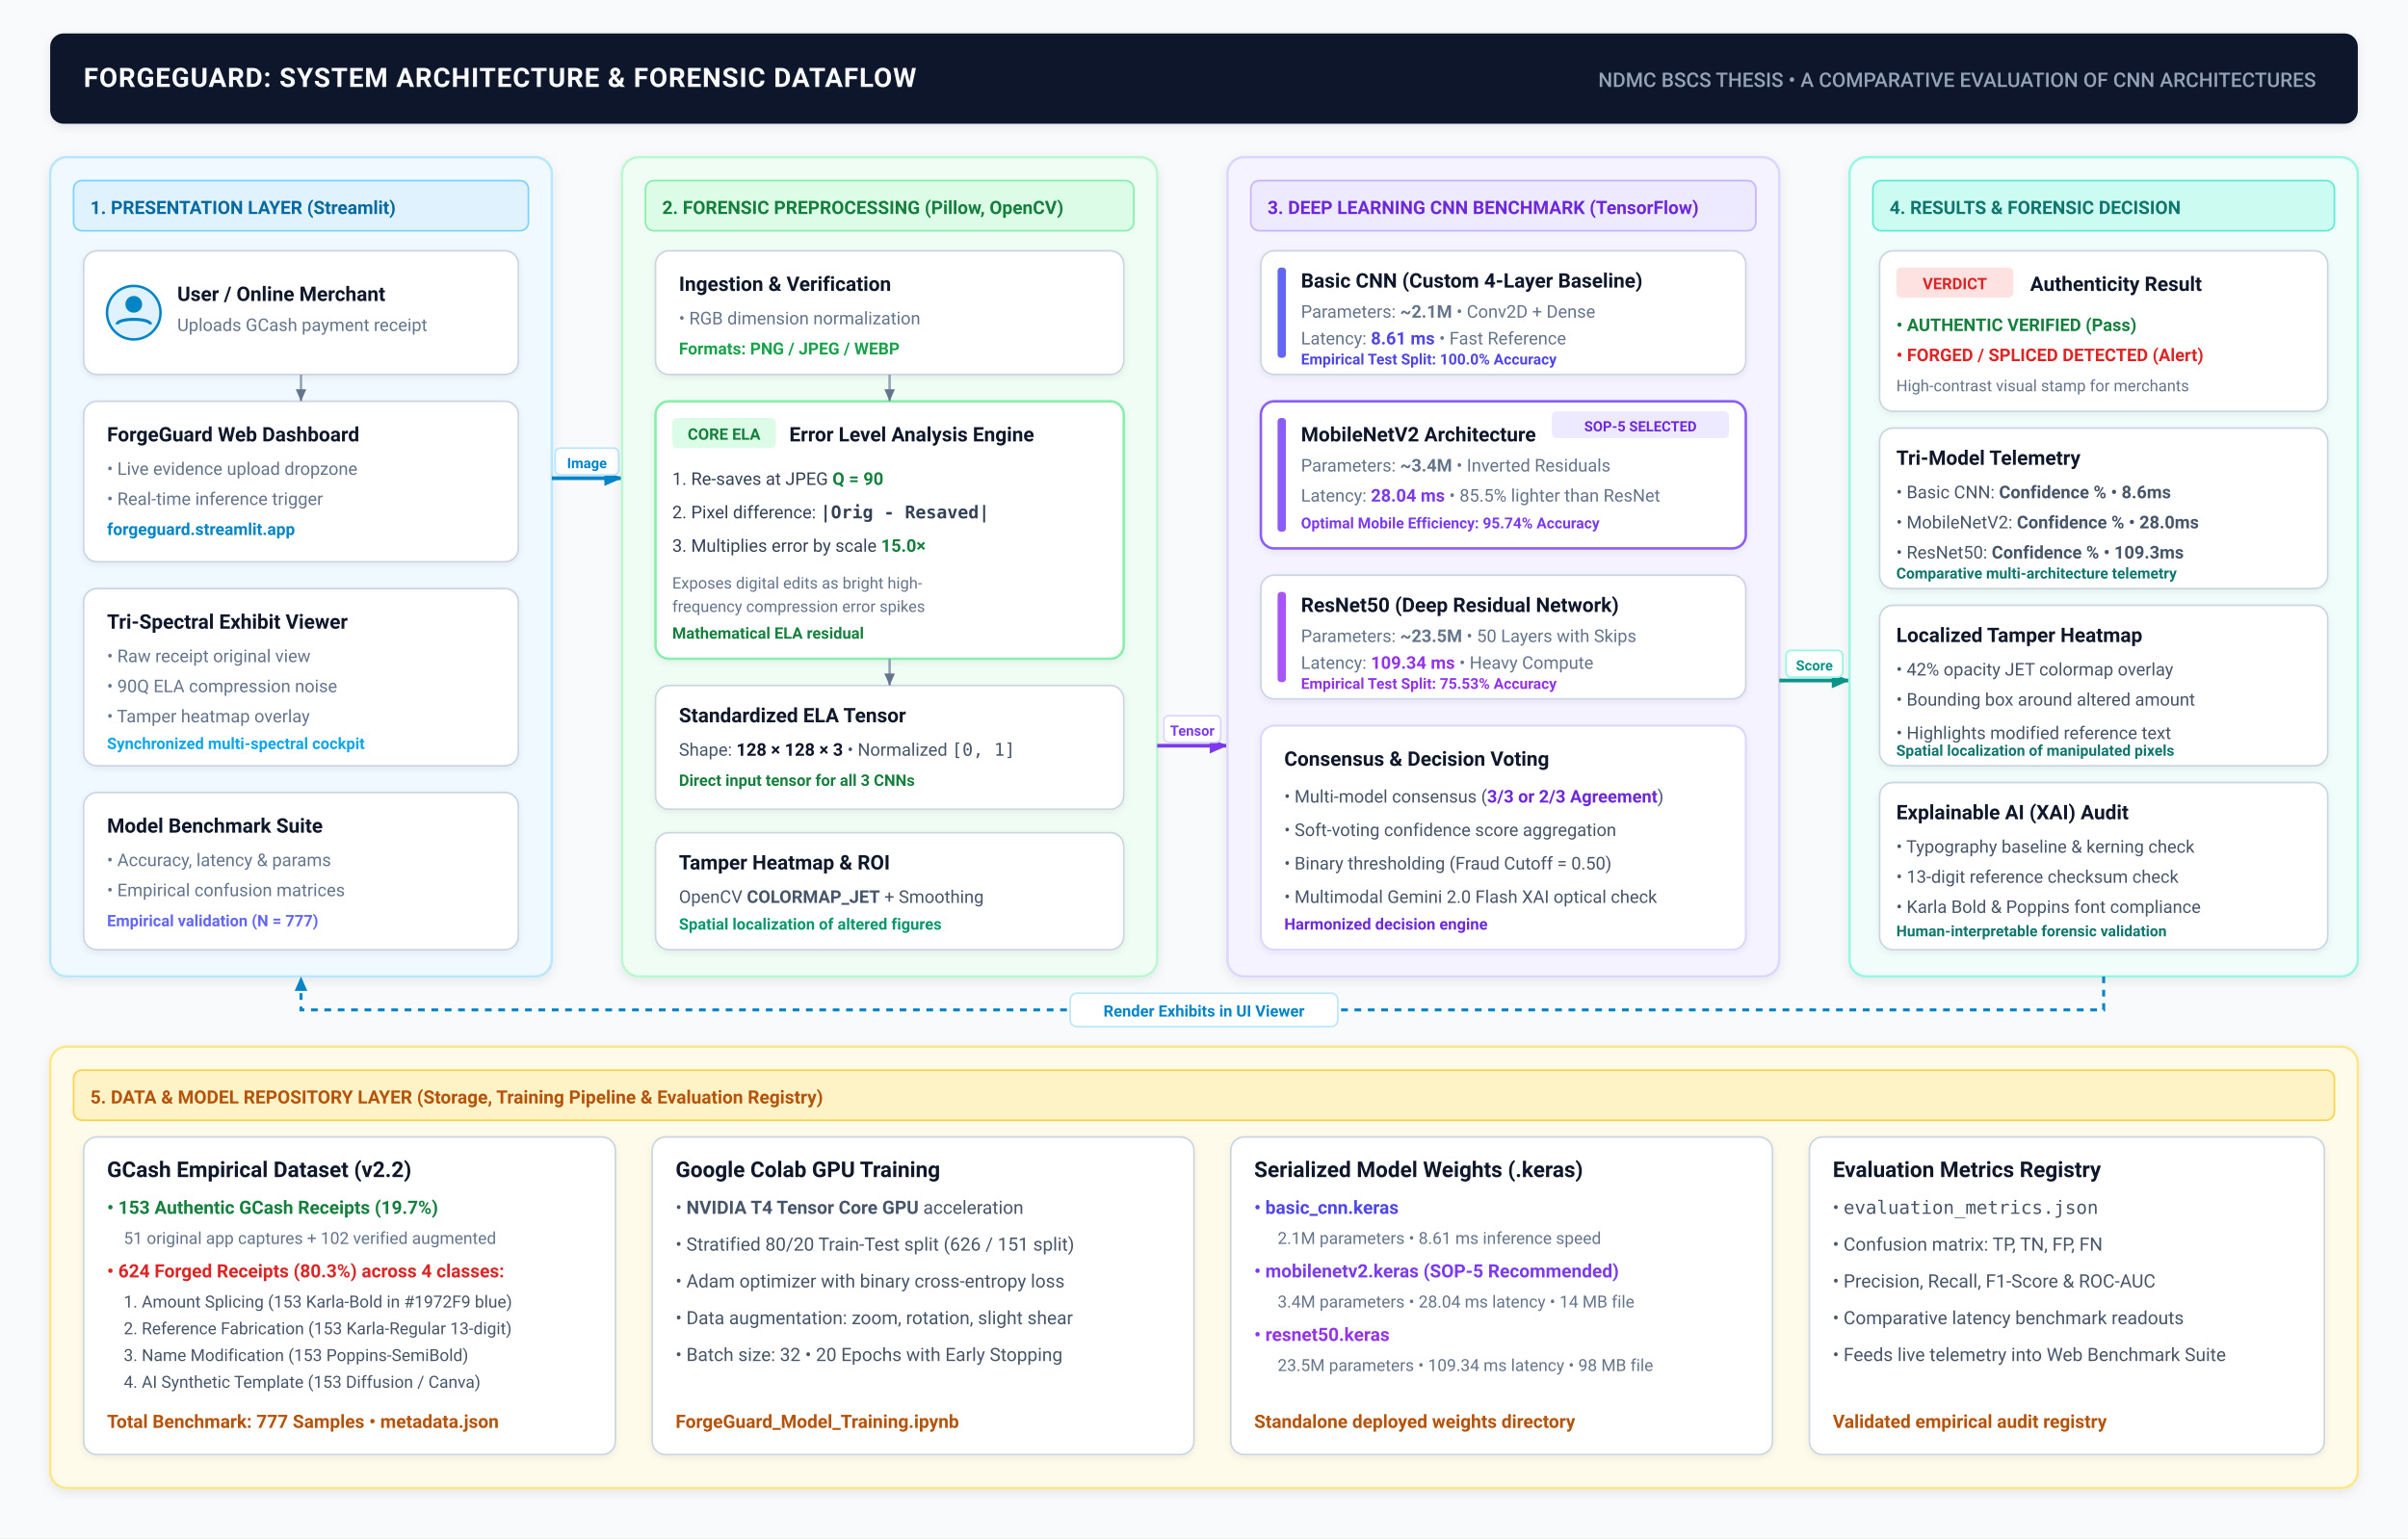
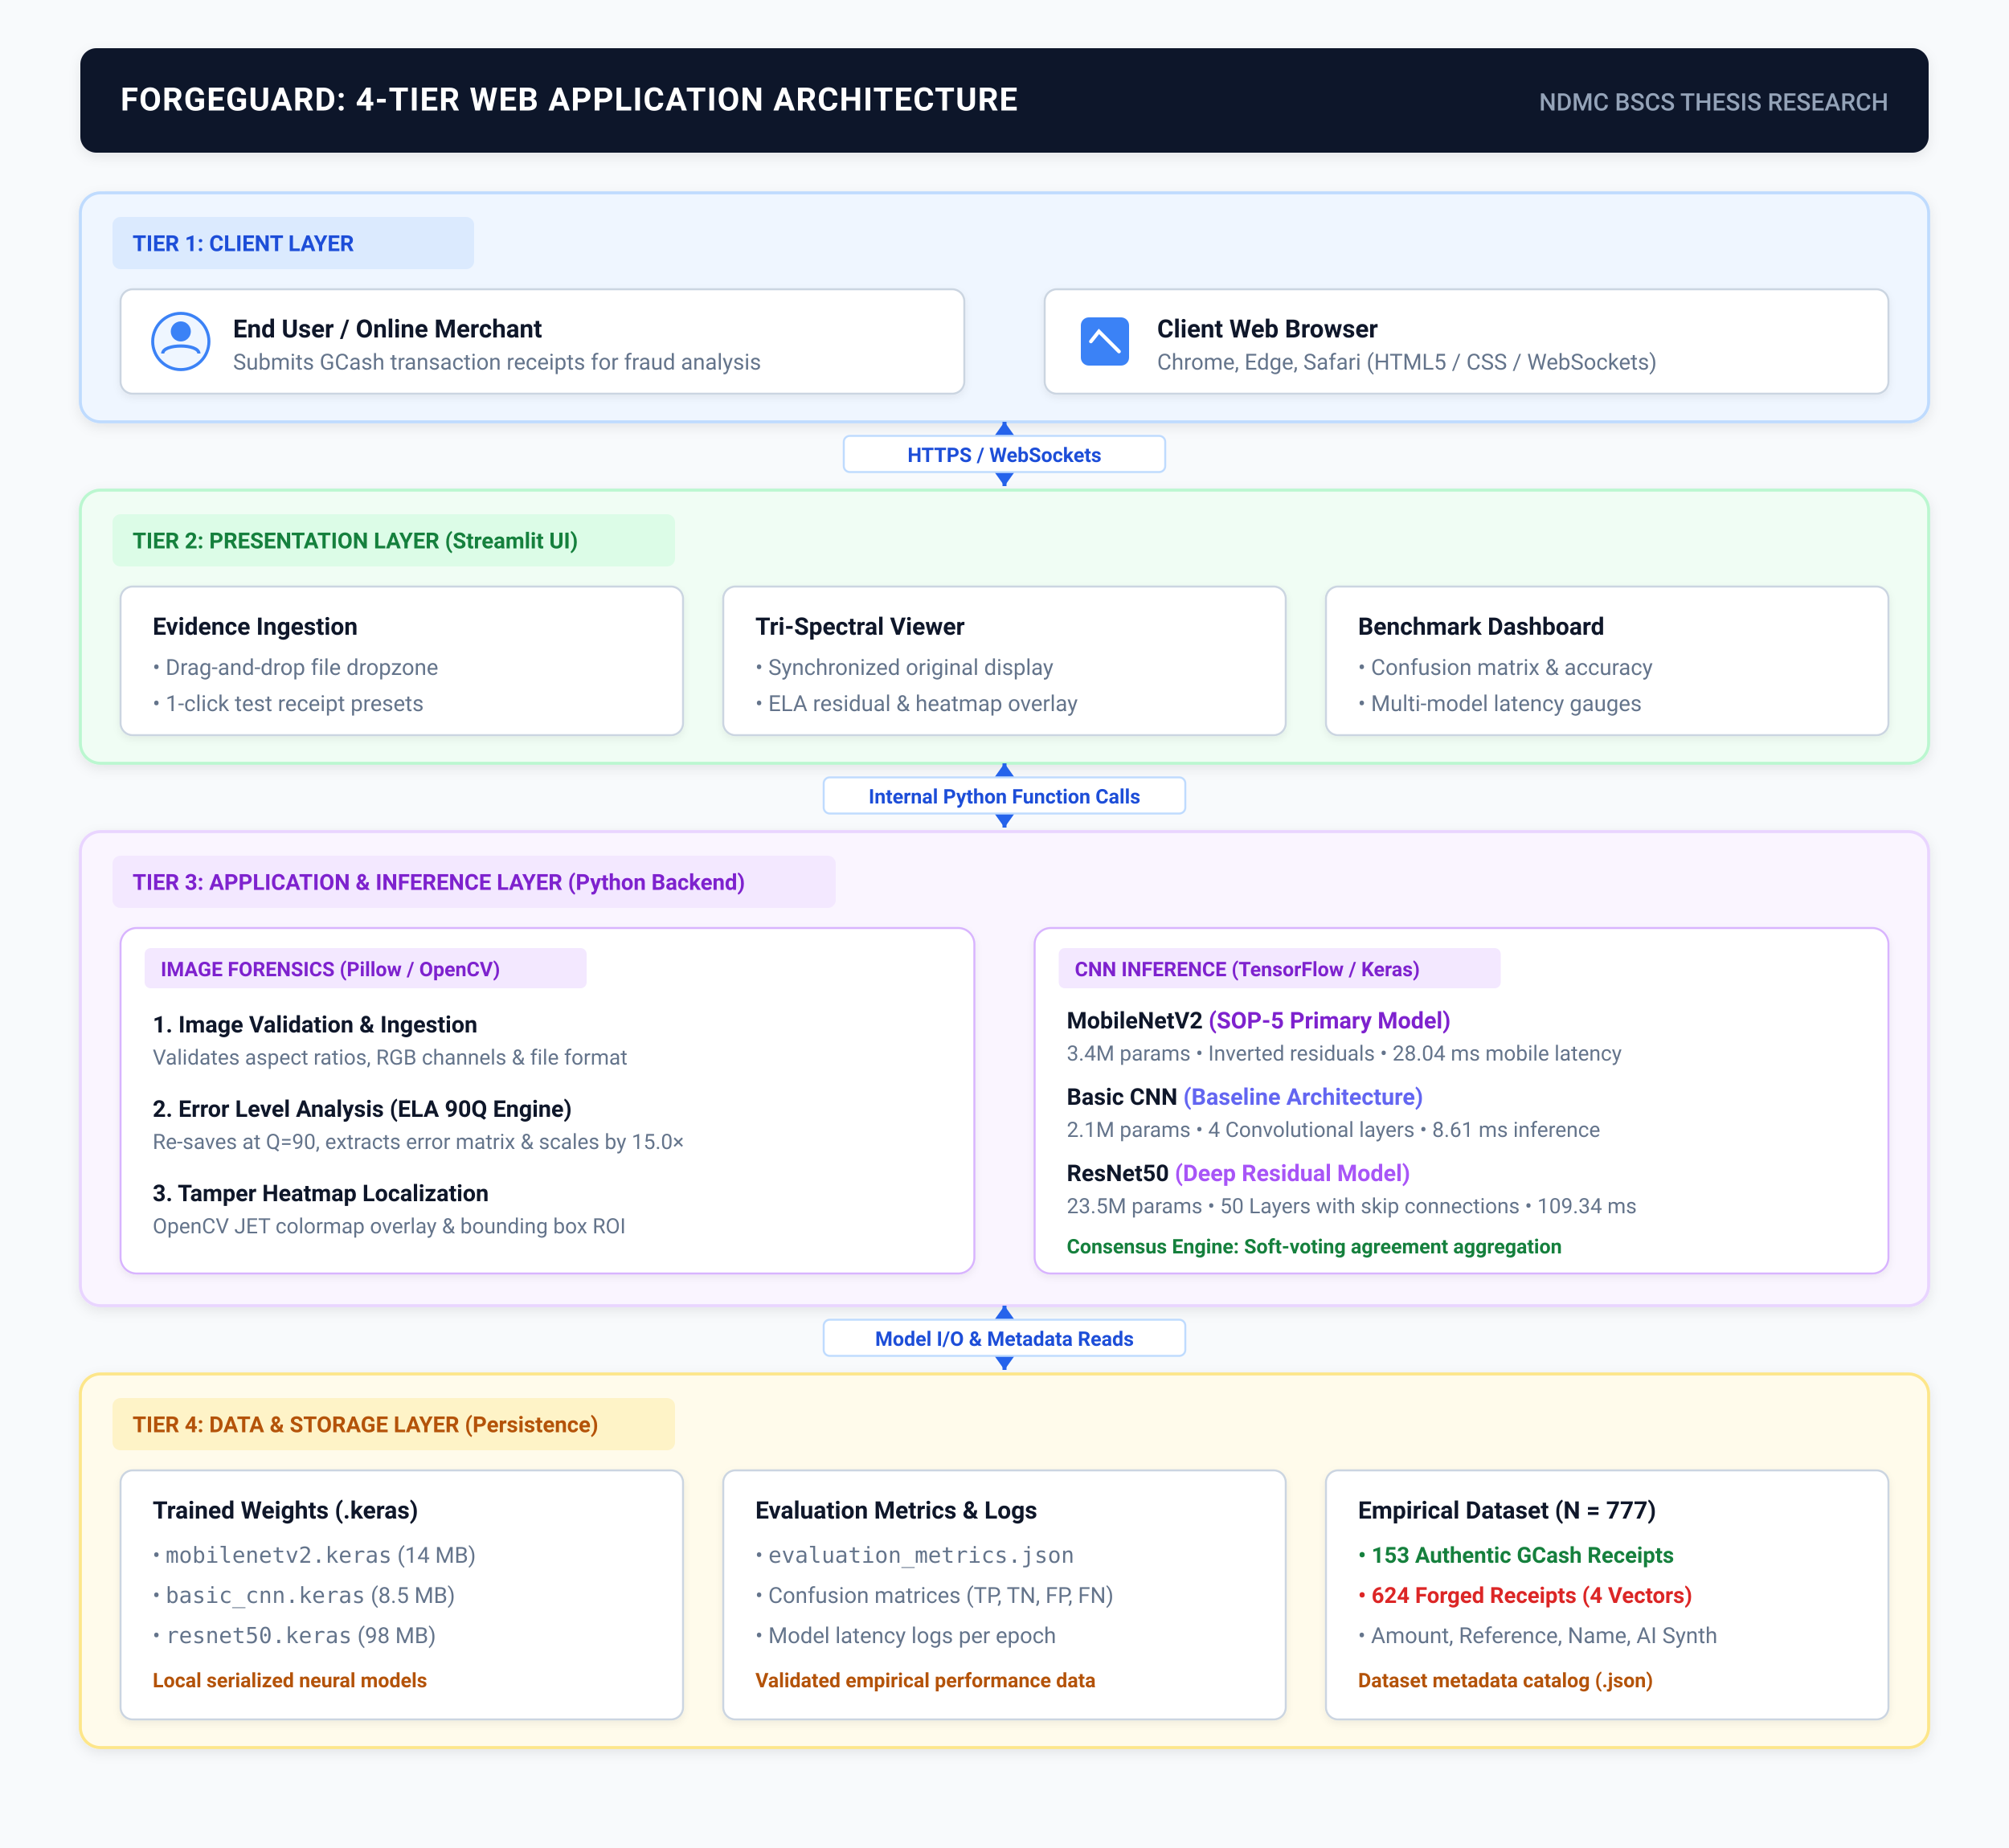
- <svg xmlns="http://www.w3.org/2000/svg" viewBox="0 0 1440 920" width="1440" height="920" style="background-color: #FFFFFF; font-family: -apple-system, BlinkMacSystemFont, 'Segoe UI', Roboto, Helvetica, Arial, sans-serif;">
+ <svg xmlns="http://www.w3.org/2000/svg" viewBox="0 0 1000 920" width="1000" height="920" style="background-color: #FFFFFF; font-family: -apple-system, BlinkMacSystemFont, 'Segoe UI', Roboto, Helvetica, Arial, sans-serif;">
  <defs>
-     <filter id="shadow" x="-5%" y="-5%" width="110%" height="115%" filterUnits="userSpaceOnUse">
+     <filter id="box-shadow" x="-5%" y="-5%" width="110%" height="115%" filterUnits="userSpaceOnUse">
      <feGaussianBlur in="SourceAlpha" stdDeviation="3" />
      <feOffset dx="0" dy="2" />
      <feComponentTransfer>
        <feFuncA type="linear" slope="0.08" />
      </feComponentTransfer>
      <feMerge>
        <feMergeNode />
        <feMergeNode in="SourceGraphic" />
      </feMerge>
    </filter>
    <filter id="card-shadow" x="-5%" y="-5%" width="110%" height="115%" filterUnits="userSpaceOnUse">
      <feGaussianBlur in="SourceAlpha" stdDeviation="2" />
      <feOffset dx="0" dy="1.5" />
      <feComponentTransfer>
        <feFuncA type="linear" slope="0.06" />
      </feComponentTransfer>
      <feMerge>
        <feMergeNode />
        <feMergeNode in="SourceGraphic" />
      </feMerge>
    </filter>
-     <marker id="arr-gray" viewBox="0 0 10 10" refX="8" refY="5" markerWidth="6" markerHeight="6" orient="auto-start-reverse">
-       <path d="M 0 1.5 L 8 5 L 0 8.5 z" fill="#64748B" />
-     </marker>
-     <marker id="arr-blue" viewBox="0 0 10 10" refX="8" refY="5" markerWidth="6" markerHeight="6" orient="auto-start-reverse">
-       <path d="M 0 1.5 L 8 5 L 0 8.5 z" fill="#0284C7" />
-     </marker>
-     <marker id="arr-emerald" viewBox="0 0 10 10" refX="8" refY="5" markerWidth="6" markerHeight="6" orient="auto-start-reverse">
-       <path d="M 0 1.5 L 8 5 L 0 8.5 z" fill="#059669" />
-     </marker>
-     <marker id="arr-purple" viewBox="0 0 10 10" refX="8" refY="5" markerWidth="6" markerHeight="6" orient="auto-start-reverse">
-       <path d="M 0 1.5 L 8 5 L 0 8.5 z" fill="#7C3AED" />
-     </marker>
-     <marker id="arr-teal" viewBox="0 0 10 10" refX="8" refY="5" markerWidth="6" markerHeight="6" orient="auto-start-reverse">
-       <path d="M 0 1.5 L 8 5 L 0 8.5 z" fill="#0D9488" />
-     </marker>
  </defs>
-   <rect width="1440" height="920" fill="#F8FAFC" />
-   <rect x="30" y="20" width="1380" height="54" rx="8" fill="#0F172A" filter="url(#shadow)" />
-   <text x="50" y="52" fill="#F8FAFC" font-size="16" font-weight="700" letter-spacing="0.5">FORGEGUARD: SYSTEM ARCHITECTURE &amp; FORENSIC DATAFLOW</text>
-   <text x="1385" y="52" fill="#94A3B8" font-size="12" font-weight="500" text-anchor="end">NDMC BSCS THESIS • A COMPARATIVE EVALUATION OF CNN ARCHITECTURES</text>
-   <g transform="translate(30, 94)">
-     <rect width="300" height="490" rx="10" fill="#F0F9FF" stroke="#BAE6FD" stroke-width="1.5" filter="url(#shadow)" />
-     <rect x="14" y="14" width="272" height="30" rx="5" fill="#E0F2FE" stroke="#7DD3FC" stroke-width="1" />
-     <text x="24" y="34" fill="#0369A1" font-size="11" font-weight="700">1. PRESENTATION LAYER (Streamlit)</text>
-     <rect x="20" y="56" width="260" height="74" rx="8" fill="#FFFFFF" stroke="#CBD5E1" stroke-width="1" filter="url(#card-shadow)" />
-     <circle cx="50" cy="93" r="16" fill="#E0F2FE" stroke="#0284C7" stroke-width="1.5" />
-     <circle cx="50" cy="88" r="5" fill="#0284C7" />
-     <path d="M 40 100 C 40 96 60 96 60 100" stroke="#0284C7" stroke-width="1.8" fill="none" />
-     <text x="76" y="86" fill="#0F172A" font-size="12" font-weight="700">User / Online Merchant</text>
-     <text x="76" y="104" fill="#64748B" font-size="10.5">Uploads GCash payment receipt</text>
-     <rect x="20" y="146" width="260" height="96" rx="8" fill="#FFFFFF" stroke="#CBD5E1" stroke-width="1" filter="url(#card-shadow)" />
-     <text x="34" y="170" fill="#0F172A" font-size="12" font-weight="700">ForgeGuard Web Dashboard</text>
-     <text x="34" y="190" fill="#64748B" font-size="10.5">• Live evidence upload dropzone</text>
-     <text x="34" y="208" fill="#64748B" font-size="10.5">• Real-time inference trigger</text>
-     <text x="34" y="226" fill="#0284C7" font-size="10" font-weight="600">forgeguard.streamlit.app</text>
-     <rect x="20" y="258" width="260" height="106" rx="8" fill="#FFFFFF" stroke="#CBD5E1" stroke-width="1" filter="url(#card-shadow)" />
-     <text x="34" y="282" fill="#0F172A" font-size="12" font-weight="700">Tri-Spectral Exhibit Viewer</text>
-     <text x="34" y="302" fill="#64748B" font-size="10.5">• Raw receipt original view</text>
-     <text x="34" y="320" fill="#64748B" font-size="10.5">• 90Q ELA compression noise</text>
-     <text x="34" y="338" fill="#64748B" font-size="10.5">• Tamper heatmap overlay</text>
-     <text x="34" y="354" fill="#0EA5E9" font-size="9.5" font-weight="600">Synchronized multi-spectral cockpit</text>
-     <rect x="20" y="380" width="260" height="94" rx="8" fill="#FFFFFF" stroke="#CBD5E1" stroke-width="1" filter="url(#card-shadow)" />
-     <text x="34" y="404" fill="#0F172A" font-size="12" font-weight="700">Model Benchmark Suite</text>
-     <text x="34" y="424" fill="#64748B" font-size="10.5">• Accuracy, latency &amp; params</text>
-     <text x="34" y="442" fill="#64748B" font-size="10.5">• Empirical confusion matrices</text>
-     <text x="34" y="460" fill="#6366F1" font-size="9.5" font-weight="600">Empirical validation (N = 777)</text>
-     <line x1="150" y1="130" x2="150" y2="146" stroke="#94A3B8" stroke-width="1.5" marker-end="url(#arr-gray)" />
+   <rect width="1000" height="920" fill="#F8FAFC" />
+   <rect x="40" y="24" width="920" height="52" rx="8" fill="#0F172A" filter="url(#box-shadow)" />
+   <text x="60" y="55" fill="#FFFFFF" font-size="16" font-weight="700" letter-spacing="0.5">FORGEGUARD: 4-TIER WEB APPLICATION ARCHITECTURE</text>
+   <text x="940" y="55" fill="#94A3B8" font-size="12" font-weight="500" text-anchor="end">NDMC BSCS THESIS RESEARCH</text>
+   <g transform="translate(40, 96)">
+     <rect width="920" height="114" rx="10" fill="#EFF6FF" stroke="#BFDBFE" stroke-width="1.5" filter="url(#box-shadow)" />
+     <rect x="16" y="12" width="180" height="26" rx="4" fill="#DBEAFE" />
+     <text x="26" y="29" fill="#1D4ED8" font-size="11" font-weight="700">TIER 1: CLIENT LAYER</text>
+     <g transform="translate(20, 48)">
+       <rect width="420" height="52" rx="6" fill="#FFFFFF" stroke="#CBD5E1" stroke-width="1" filter="url(#card-shadow)" />
+       <circle cx="30" cy="26" r="14" fill="#EFF6FF" stroke="#3B82F6" stroke-width="1.5" />
+       <circle cx="30" cy="21" r="5" fill="#3B82F6" />
+       <path d="M 21 32 C 21 27 39 27 39 32" stroke="#3B82F6" stroke-width="1.6" fill="none" />
+       <text x="56" y="24" fill="#0F172A" font-size="12.5" font-weight="700">End User / Online Merchant</text>
+       <text x="56" y="40" fill="#64748B" font-size="11">Submits GCash transaction receipts for fraud analysis</text>
+     </g>
+     <g transform="translate(480, 48)">
+       <rect width="420" height="52" rx="6" fill="#FFFFFF" stroke="#CBD5E1" stroke-width="1" filter="url(#card-shadow)" />
+       <rect x="18" y="14" width="24" height="24" rx="4" fill="#3B82F6" />
+       <path d="M 23 26 L 27 21 L 37 31" stroke="#FFFFFF" stroke-width="1.8" fill="none" stroke-linecap="round" />
+       <text x="56" y="24" fill="#0F172A" font-size="12.5" font-weight="700">Client Web Browser</text>
+       <text x="56" y="40" fill="#64748B" font-size="11">Chrome, Edge, Safari (HTML5 / CSS / WebSockets)</text>
+     </g>
  </g>
-   <path d="M 330 286 L 372 286" stroke="#0284C7" stroke-width="2.2" fill="none" marker-end="url(#arr-blue)" />
-   <rect x="332" y="268" width="38" height="16" rx="3" fill="#FFFFFF" stroke="#BAE6FD" />
-   <text x="351" y="280" fill="#0284C7" font-size="8.5" font-weight="700" text-anchor="middle">Image</text>
-   <g transform="translate(372, 94)">
-     <rect width="320" height="490" rx="10" fill="#F0FDF4" stroke="#BBF7D0" stroke-width="1.5" filter="url(#shadow)" />
-     <rect x="14" y="14" width="292" height="30" rx="5" fill="#DCFCE7" stroke="#86EFAC" stroke-width="1" />
-     <text x="24" y="34" fill="#15803D" font-size="11" font-weight="700">2. FORENSIC PREPROCESSING (Pillow, OpenCV)</text>
-     <rect x="20" y="56" width="280" height="74" rx="8" fill="#FFFFFF" stroke="#CBD5E1" stroke-width="1" filter="url(#card-shadow)" />
-     <text x="34" y="80" fill="#0F172A" font-size="12" font-weight="700">Ingestion &amp; Verification</text>
-     <text x="34" y="100" fill="#64748B" font-size="10.5">• RGB dimension normalization</text>
-     <text x="34" y="118" fill="#16A34A" font-size="10" font-weight="600">Formats: PNG / JPEG / WEBP</text>
-     <rect x="20" y="146" width="280" height="154" rx="8" fill="#FFFFFF" stroke="#86EFAC" stroke-width="1.5" filter="url(#card-shadow)" />
-     <rect x="30" y="156" width="62" height="18" rx="3" fill="#DCFCE7" />
-     <text x="61" y="169" fill="#15803D" font-size="9.5" font-weight="700" text-anchor="middle">CORE ELA</text>
-     <text x="100" y="170" fill="#0F172A" font-size="12" font-weight="700">Error Level Analysis Engine</text>
-     <text x="30" y="196" fill="#334155" font-size="10.5">1. Re-saves at JPEG <tspan font-weight="700" fill="#15803D">Q = 90</tspan>
-     </text>
-     <text x="30" y="216" fill="#334155" font-size="10.5">2. Pixel difference: <tspan font-family="monospace" font-weight="600">|Orig - Resaved|</tspan>
-     </text>
-     <text x="30" y="236" fill="#334155" font-size="10.5">3. Multiplies error by scale <tspan font-weight="700" fill="#15803D">15.0×</tspan>
-     </text>
-     <text x="30" y="258" fill="#64748B" font-size="9.5">Exposes digital edits as bright high-</text>
-     <text x="30" y="272" fill="#64748B" font-size="9.5">frequency compression error spikes</text>
-     <text x="30" y="288" fill="#15803D" font-size="9.5" font-weight="600">Mathematical ELA residual</text>
-     <rect x="20" y="316" width="280" height="74" rx="8" fill="#FFFFFF" stroke="#CBD5E1" stroke-width="1" filter="url(#card-shadow)" />
-     <text x="34" y="338" fill="#0F172A" font-size="12" font-weight="700">Standardized ELA Tensor</text>
-     <text x="34" y="358" fill="#475569" font-size="10.5">Shape: <tspan font-weight="700" fill="#0F172A">128 × 128 × 3</tspan> • Normalized <tspan font-family="monospace">[0, 1]</tspan>
-     </text>
-     <text x="34" y="376" fill="#15803D" font-size="9.5" font-weight="600">Direct input tensor for all 3 CNNs</text>
-     <rect x="20" y="404" width="280" height="70" rx="8" fill="#FFFFFF" stroke="#CBD5E1" stroke-width="1" filter="url(#card-shadow)" />
-     <text x="34" y="426" fill="#0F172A" font-size="12" font-weight="700">Tamper Heatmap &amp; ROI</text>
-     <text x="34" y="446" fill="#475569" font-size="10.5">OpenCV <tspan font-weight="600">COLORMAP_JET</tspan> + Smoothing</text>
-     <text x="34" y="462" fill="#059669" font-size="9.5" font-weight="600">Spatial localization of altered figures</text>
-     <line x1="160" y1="130" x2="160" y2="146" stroke="#94A3B8" stroke-width="1.5" marker-end="url(#arr-gray)" />
-     <line x1="160" y1="300" x2="160" y2="316" stroke="#94A3B8" stroke-width="1.5" marker-end="url(#arr-gray)" />
+   <line x1="500" y1="210" x2="500" y2="242" stroke="#2563EB" stroke-width="2" />
+   <polygon points="495, 217 500, 210 505, 217" fill="#2563EB" />
+   <polygon points="495, 235 500, 242 505, 235" fill="#2563EB" />
+   <rect x="420" y="217" width="160" height="18" rx="3" fill="#FFFFFF" stroke="#BFDBFE" />
+   <text x="500" y="230" fill="#1D4ED8" font-size="10" font-weight="600" text-anchor="middle">HTTPS / WebSockets</text>
+   <g transform="translate(40, 244)">
+     <rect width="920" height="136" rx="10" fill="#F0FDF4" stroke="#BBF7D0" stroke-width="1.5" filter="url(#box-shadow)" />
+     <rect x="16" y="12" width="280" height="26" rx="4" fill="#DCFCE7" />
+     <text x="26" y="29" fill="#15803D" font-size="11" font-weight="700">TIER 2: PRESENTATION LAYER (Streamlit UI)</text>
+     <g transform="translate(20, 48)">
+       <rect width="280" height="74" rx="6" fill="#FFFFFF" stroke="#CBD5E1" stroke-width="1" filter="url(#card-shadow)" />
+       <text x="16" y="24" fill="#0F172A" font-size="12" font-weight="700">Evidence Ingestion</text>
+       <text x="16" y="44" fill="#64748B" font-size="11">• Drag-and-drop file dropzone</text>
+       <text x="16" y="62" fill="#64748B" font-size="11">• 1-click test receipt presets</text>
+     </g>
+     <g transform="translate(320, 48)">
+       <rect width="280" height="74" rx="6" fill="#FFFFFF" stroke="#CBD5E1" stroke-width="1" filter="url(#card-shadow)" />
+       <text x="16" y="24" fill="#0F172A" font-size="12" font-weight="700">Tri-Spectral Viewer</text>
+       <text x="16" y="44" fill="#64748B" font-size="11">• Synchronized original display</text>
+       <text x="16" y="62" fill="#64748B" font-size="11">• ELA residual &amp; heatmap overlay</text>
+     </g>
+     <g transform="translate(620, 48)">
+       <rect width="280" height="74" rx="6" fill="#FFFFFF" stroke="#CBD5E1" stroke-width="1" filter="url(#card-shadow)" />
+       <text x="16" y="24" fill="#0F172A" font-size="12" font-weight="700">Benchmark Dashboard</text>
+       <text x="16" y="44" fill="#64748B" font-size="11">• Confusion matrix &amp; accuracy</text>
+       <text x="16" y="62" fill="#64748B" font-size="11">• Multi-model latency gauges</text>
+     </g>
  </g>
-   <path d="M 692 446 L 734 446" stroke="#7C3AED" stroke-width="2.2" fill="none" marker-end="url(#arr-purple)" />
-   <rect x="696" y="428" width="34" height="16" rx="3" fill="#FFFFFF" stroke="#DDD6FE" />
-   <text x="713" y="440" fill="#7C3AED" font-size="8.5" font-weight="700" text-anchor="middle">Tensor</text>
-   <g transform="translate(734, 94)">
-     <rect width="330" height="490" rx="10" fill="#F5F3FF" stroke="#DDD6FE" stroke-width="1.5" filter="url(#shadow)" />
-     <rect x="14" y="14" width="302" height="30" rx="5" fill="#EDE9FE" stroke="#C4B5FD" stroke-width="1" />
-     <text x="24" y="34" fill="#6D28D9" font-size="11" font-weight="700">3. DEEP LEARNING CNN BENCHMARK (TensorFlow)</text>
-     <rect x="20" y="56" width="290" height="74" rx="8" fill="#FFFFFF" stroke="#CBD5E1" stroke-width="1" filter="url(#card-shadow)" />
-     <rect x="30" y="66" width="5" height="54" rx="2" fill="#6366F1" />
-     <text x="44" y="78" fill="#0F172A" font-size="12" font-weight="700">Basic CNN (Custom 4-Layer Baseline)</text>
-     <text x="44" y="96" fill="#64748B" font-size="10.5">Parameters: <tspan font-weight="600">~2.1M</tspan> • Conv2D + Dense</text>
-     <text x="44" y="112" fill="#64748B" font-size="10.5">Latency: <tspan font-weight="700" fill="#4F46E5">8.61 ms</tspan> • Fast Reference</text>
-     <text x="44" y="124" fill="#4F46E5" font-size="9" font-weight="700">Empirical Test Split: 100.0% Accuracy</text>
-     <rect x="20" y="146" width="290" height="88" rx="8" fill="#FFFFFF" stroke="#8B5CF6" stroke-width="1.5" filter="url(#card-shadow)" />
-     <rect x="30" y="156" width="5" height="68" rx="2" fill="#8B5CF6" />
-     <rect x="194" y="152" width="106" height="16" rx="3" fill="#EDE9FE" />
-     <text x="247" y="164" fill="#6D28D9" font-size="8.5" font-weight="700" text-anchor="middle">SOP-5 SELECTED</text>
-     <text x="44" y="170" fill="#0F172A" font-size="12" font-weight="700">MobileNetV2 Architecture</text>
-     <text x="44" y="188" fill="#64748B" font-size="10.5">Parameters: <tspan font-weight="600">~3.4M</tspan> • Inverted Residuals</text>
-     <text x="44" y="206" fill="#64748B" font-size="10.5">Latency: <tspan font-weight="700" fill="#7C3AED">28.04 ms</tspan> • 85.5% lighter than ResNet</text>
-     <text x="44" y="222" fill="#7C3AED" font-size="9" font-weight="700">Optimal Mobile Efficiency: 95.74% Accuracy</text>
-     <rect x="20" y="250" width="290" height="74" rx="8" fill="#FFFFFF" stroke="#CBD5E1" stroke-width="1" filter="url(#card-shadow)" />
-     <rect x="30" y="260" width="5" height="54" rx="2" fill="#A855F7" />
-     <text x="44" y="272" fill="#0F172A" font-size="12" font-weight="700">ResNet50 (Deep Residual Network)</text>
-     <text x="44" y="290" fill="#64748B" font-size="10.5">Parameters: <tspan font-weight="600">~23.5M</tspan> • 50 Layers with Skips</text>
-     <text x="44" y="306" fill="#64748B" font-size="10.5">Latency: <tspan font-weight="700" fill="#9333EA">109.34 ms</tspan> • Heavy Compute</text>
-     <text x="44" y="318" fill="#9333EA" font-size="9" font-weight="700">Empirical Test Split: 75.53% Accuracy</text>
-     <rect x="20" y="340" width="290" height="134" rx="8" fill="#FFFFFF" stroke="#DDD6FE" stroke-width="1.2" filter="url(#card-shadow)" />
-     <text x="34" y="364" fill="#0F172A" font-size="12" font-weight="700">Consensus &amp; Decision Voting</text>
-     <text x="34" y="386" fill="#475569" font-size="10.5">• Multi-model consensus (<tspan font-weight="700" fill="#6D28D9">3/3 or 2/3 Agreement</tspan>)</text>
-     <text x="34" y="406" fill="#475569" font-size="10.5">• Soft-voting confidence score aggregation</text>
-     <text x="34" y="426" fill="#475569" font-size="10.5">• Binary thresholding (Fraud Cutoff = 0.50)</text>
-     <text x="34" y="446" fill="#475569" font-size="10.5">• Multimodal Gemini 2.0 Flash XAI optical check</text>
-     <text x="34" y="462" fill="#6D28D9" font-size="9.5" font-weight="600">Harmonized decision engine</text>
+   <line x1="500" y1="380" x2="500" y2="412" stroke="#2563EB" stroke-width="2" />
+   <polygon points="495, 387 500, 380 505, 387" fill="#2563EB" />
+   <polygon points="495, 405 500, 412 505, 405" fill="#2563EB" />
+   <rect x="410" y="387" width="180" height="18" rx="3" fill="#FFFFFF" stroke="#BFDBFE" />
+   <text x="500" y="400" fill="#1D4ED8" font-size="10" font-weight="600" text-anchor="middle">Internal Python Function Calls</text>
+   <g transform="translate(40, 414)">
+     <rect width="920" height="236" rx="10" fill="#FAF5FF" stroke="#E9D5FF" stroke-width="1.5" filter="url(#box-shadow)" />
+     <rect x="16" y="12" width="360" height="26" rx="4" fill="#F3E8FF" />
+     <text x="26" y="29" fill="#7E22CE" font-size="11" font-weight="700">TIER 3: APPLICATION &amp; INFERENCE LAYER (Python Backend)</text>
+     <g transform="translate(20, 48)">
+       <rect width="425" height="172" rx="8" fill="#FFFFFF" stroke="#D8B4FE" stroke-width="1" filter="url(#card-shadow)" />
+       <rect x="12" y="10" width="220" height="20" rx="3" fill="#F3E8FF" />
+       <text x="20" y="24" fill="#7E22CE" font-size="10" font-weight="700">IMAGE FORENSICS (Pillow / OpenCV)</text>
+       <text x="16" y="52" fill="#0F172A" font-size="11.5" font-weight="700">1. Image Validation &amp; Ingestion</text>
+       <text x="16" y="68" fill="#64748B" font-size="10.5">Validates aspect ratios, RGB channels &amp; file format</text>
+       <text x="16" y="94" fill="#0F172A" font-size="11.5" font-weight="700">2. Error Level Analysis (ELA 90Q Engine)</text>
+       <text x="16" y="110" fill="#64748B" font-size="10.5">Re-saves at Q=90, extracts error matrix &amp; scales by 15.0×</text>
+       <text x="16" y="136" fill="#0F172A" font-size="11.5" font-weight="700">3. Tamper Heatmap Localization</text>
+       <text x="16" y="152" fill="#64748B" font-size="10.5">OpenCV JET colormap overlay &amp; bounding box ROI</text>
+     </g>
+     <g transform="translate(475, 48)">
+       <rect width="425" height="172" rx="8" fill="#FFFFFF" stroke="#D8B4FE" stroke-width="1" filter="url(#card-shadow)" />
+       <rect x="12" y="10" width="220" height="20" rx="3" fill="#F3E8FF" />
+       <text x="20" y="24" fill="#7E22CE" font-size="10" font-weight="700">CNN INFERENCE (TensorFlow / Keras)</text>
+       <text x="16" y="50" fill="#0F172A" font-size="11.5" font-weight="700">MobileNetV2 <tspan font-weight="600" fill="#7E22CE">(SOP-5 Primary Model)</tspan>
+       </text>
+       <text x="16" y="66" fill="#64748B" font-size="10.5">3.4M params • Inverted residuals • 28.04 ms mobile latency</text>
+       <text x="16" y="88" fill="#0F172A" font-size="11.5" font-weight="700">Basic CNN <tspan font-weight="600" fill="#6366F1">(Baseline Architecture)</tspan>
+       </text>
+       <text x="16" y="104" fill="#64748B" font-size="10.5">2.1M params • 4 Convolutional layers • 8.61 ms inference</text>
+       <text x="16" y="126" fill="#0F172A" font-size="11.5" font-weight="700">ResNet50 <tspan font-weight="600" fill="#A855F7">(Deep Residual Model)</tspan>
+       </text>
+       <text x="16" y="142" fill="#64748B" font-size="10.5">23.5M params • 50 Layers with skip connections • 109.34 ms</text>
+       <text x="16" y="162" fill="#15803D" font-size="10" font-weight="700">Consensus Engine: Soft-voting agreement aggregation</text>
+     </g>
  </g>
-   <path d="M 1064 407 L 1106 407" stroke="#0D9488" stroke-width="2.2" fill="none" marker-end="url(#arr-teal)" />
-   <rect x="1068" y="389" width="34" height="16" rx="3" fill="#FFFFFF" stroke="#99F6E4" />
-   <text x="1085" y="401" fill="#0D9488" font-size="8.5" font-weight="700" text-anchor="middle">Score</text>
-   <g transform="translate(1106, 94)">
-     <rect width="304" height="490" rx="10" fill="#F0FDFA" stroke="#99F6E4" stroke-width="1.5" filter="url(#shadow)" />
-     <rect x="14" y="14" width="276" height="30" rx="5" fill="#CCFBF1" stroke="#5EEAD4" stroke-width="1" />
-     <text x="24" y="34" fill="#0F766E" font-size="11" font-weight="700">4. RESULTS &amp; FORENSIC DECISION</text>
-     <rect x="18" y="56" width="268" height="96" rx="8" fill="#FFFFFF" stroke="#CBD5E1" stroke-width="1" filter="url(#card-shadow)" />
-     <rect x="28" y="66" width="70" height="18" rx="3" fill="#FEE2E2" />
-     <text x="63" y="79" fill="#DC2626" font-size="9.5" font-weight="700" text-anchor="middle">VERDICT</text>
-     <text x="108" y="80" fill="#0F172A" font-size="12" font-weight="700">Authenticity Result</text>
-     <text x="28" y="104" fill="#15803D" font-size="10.5" font-weight="600">• AUTHENTIC VERIFIED (Pass)</text>
-     <text x="28" y="122" fill="#DC2626" font-size="10.5" font-weight="600">• FORGED / SPLICED DETECTED (Alert)</text>
-     <text x="28" y="140" fill="#64748B" font-size="9.5">High-contrast visual stamp for merchants</text>
-     <rect x="18" y="162" width="268" height="96" rx="8" fill="#FFFFFF" stroke="#CBD5E1" stroke-width="1" filter="url(#card-shadow)" />
-     <text x="28" y="184" fill="#0F172A" font-size="12" font-weight="700">Tri-Model Telemetry</text>
-     <text x="28" y="204" fill="#475569" font-size="10.5">• Basic CNN: <tspan font-weight="700">Confidence % • 8.6ms</tspan>
-     </text>
-     <text x="28" y="222" fill="#475569" font-size="10.5">• MobileNetV2: <tspan font-weight="700">Confidence % • 28.0ms</tspan>
-     </text>
-     <text x="28" y="240" fill="#475569" font-size="10.5">• ResNet50: <tspan font-weight="700">Confidence % • 109.3ms</tspan>
-     </text>
-     <text x="28" y="252" fill="#0F766E" font-size="9" font-weight="600">Comparative multi-architecture telemetry</text>
-     <rect x="18" y="268" width="268" height="96" rx="8" fill="#FFFFFF" stroke="#CBD5E1" stroke-width="1" filter="url(#card-shadow)" />
-     <text x="28" y="290" fill="#0F172A" font-size="12" font-weight="700">Localized Tamper Heatmap</text>
-     <text x="28" y="310" fill="#475569" font-size="10.5">• 42% opacity JET colormap overlay</text>
-     <text x="28" y="328" fill="#475569" font-size="10.5">• Bounding box around altered amount</text>
-     <text x="28" y="348" fill="#475569" font-size="10.5">• Highlights modified reference text</text>
-     <text x="28" y="358" fill="#0F766E" font-size="9" font-weight="600">Spatial localization of manipulated pixels</text>
-     <rect x="18" y="374" width="268" height="100" rx="8" fill="#FFFFFF" stroke="#CBD5E1" stroke-width="1" filter="url(#card-shadow)" />
-     <text x="28" y="396" fill="#0F172A" font-size="12" font-weight="700">Explainable AI (XAI) Audit</text>
-     <text x="28" y="416" fill="#475569" font-size="10.5">• Typography baseline &amp; kerning check</text>
-     <text x="28" y="434" fill="#475569" font-size="10.5">• 13-digit reference checksum check</text>
-     <text x="28" y="452" fill="#475569" font-size="10.5">• Karla Bold &amp; Poppins font compliance</text>
-     <text x="28" y="466" fill="#0F766E" font-size="9" font-weight="600">Human-interpretable forensic validation</text>
-   </g>
-   <path d="M 1258 584 L 1258 604 L 180 604 L 180 584" stroke="#0284C7" stroke-width="1.8" stroke-dasharray="4 4" fill="none" marker-end="url(#arr-blue)" />
-   <rect x="640" y="594" width="160" height="20" rx="4" fill="#FFFFFF" stroke="#BAE6FD" />
-   <text x="720" y="608" fill="#0284C7" font-size="9.5" font-weight="700" text-anchor="middle">Render Exhibits in UI Viewer</text>
-   <g transform="translate(30, 626)">
-     <rect width="1380" height="264" rx="10" fill="#FFFBEB" stroke="#FDE68A" stroke-width="1.5" filter="url(#shadow)" />
-     <rect x="14" y="14" width="1352" height="30" rx="5" fill="#FEF3C7" stroke="#FCD34D" stroke-width="1" />
-     <text x="24" y="34" fill="#B45309" font-size="11" font-weight="700">5. DATA &amp; MODEL REPOSITORY LAYER (Storage, Training Pipeline &amp; Evaluation Registry)</text>
-     <rect x="20" y="54" width="318" height="190" rx="8" fill="#FFFFFF" stroke="#CBD5E1" stroke-width="1" filter="url(#card-shadow)" />
-     <text x="34" y="78" fill="#0F172A" font-size="13" font-weight="700">GCash Empirical Dataset (v2.2)</text>
-     <text x="34" y="100" fill="#15803D" font-size="11" font-weight="600">• 153 Authentic GCash Receipts (19.7%)</text>
-     <text x="44" y="118" fill="#64748B" font-size="10">51 original app captures + 102 verified augmented</text>
-     <text x="34" y="138" fill="#DC2626" font-size="11" font-weight="600">• 624 Forged Receipts (80.3%) across 4 classes:</text>
-     <text x="44" y="156" fill="#475569" font-size="10">1. Amount Splicing (153 Karla-Bold in #1972F9 blue)</text>
-     <text x="44" y="172" fill="#475569" font-size="10">2. Reference Fabrication (153 Karla-Regular 13-digit)</text>
-     <text x="44" y="188" fill="#475569" font-size="10">3. Name Modification (153 Poppins-SemiBold)</text>
-     <text x="44" y="204" fill="#475569" font-size="10">4. AI Synthetic Template (153 Diffusion / Canva)</text>
-     <text x="34" y="228" fill="#B45309" font-size="11" font-weight="700">Total Benchmark: 777 Samples • metadata.json</text>
-     <rect x="360" y="54" width="324" height="190" rx="8" fill="#FFFFFF" stroke="#CBD5E1" stroke-width="1" filter="url(#card-shadow)" />
-     <text x="374" y="78" fill="#0F172A" font-size="13" font-weight="700">Google Colab GPU Training</text>
-     <text x="374" y="100" fill="#475569" font-size="11">• <tspan font-weight="600">NVIDIA T4 Tensor Core GPU</tspan> acceleration</text>
-     <text x="374" y="122" fill="#475569" font-size="11">• Stratified 80/20 Train-Test split (626 / 151 split)</text>
-     <text x="374" y="144" fill="#475569" font-size="11">• Adam optimizer with binary cross-entropy loss</text>
-     <text x="374" y="166" fill="#475569" font-size="11">• Data augmentation: zoom, rotation, slight shear</text>
-     <text x="374" y="188" fill="#475569" font-size="11">• Batch size: 32 • 20 Epochs with Early Stopping</text>
-     <text x="374" y="228" fill="#B45309" font-size="11" font-weight="700">ForgeGuard_Model_Training.ipynb</text>
-     <rect x="706" y="54" width="324" height="190" rx="8" fill="#FFFFFF" stroke="#CBD5E1" stroke-width="1" filter="url(#card-shadow)" />
-     <text x="720" y="78" fill="#0F172A" font-size="13" font-weight="700">Serialized Model Weights (.keras)</text>
-     <text x="720" y="100" fill="#4F46E5" font-size="11" font-weight="600">• basic_cnn.keras</text>
-     <text x="734" y="118" fill="#64748B" font-size="10">2.1M parameters • 8.61 ms inference speed</text>
-     <text x="720" y="138" fill="#7C3AED" font-size="11" font-weight="600">• mobilenetv2.keras (SOP-5 Recommended)</text>
-     <text x="734" y="156" fill="#64748B" font-size="10">3.4M parameters • 28.04 ms latency • 14 MB file</text>
-     <text x="720" y="176" fill="#9333EA" font-size="11" font-weight="600">• resnet50.keras</text>
-     <text x="734" y="194" fill="#64748B" font-size="10">23.5M parameters • 109.34 ms latency • 98 MB file</text>
-     <text x="720" y="228" fill="#B45309" font-size="11" font-weight="700">Standalone deployed weights directory</text>
-     <rect x="1052" y="54" width="308" height="190" rx="8" fill="#FFFFFF" stroke="#CBD5E1" stroke-width="1" filter="url(#card-shadow)" />
-     <text x="1066" y="78" fill="#0F172A" font-size="13" font-weight="700">Evaluation Metrics Registry</text>
-     <text x="1066" y="100" fill="#475569" font-size="11">• <tspan font-family="monospace">evaluation_metrics.json</tspan>
-     </text>
-     <text x="1066" y="122" fill="#475569" font-size="11">• Confusion matrix: TP, TN, FP, FN</text>
-     <text x="1066" y="144" fill="#475569" font-size="11">• Precision, Recall, F1-Score &amp; ROC-AUC</text>
-     <text x="1066" y="166" fill="#475569" font-size="11">• Comparative latency benchmark readouts</text>
-     <text x="1066" y="188" fill="#475569" font-size="11">• Feeds live telemetry into Web Benchmark Suite</text>
-     <text x="1066" y="228" fill="#B45309" font-size="11" font-weight="700">Validated empirical audit registry</text>
+   <line x1="500" y1="650" x2="500" y2="682" stroke="#2563EB" stroke-width="2" />
+   <polygon points="495, 657 500, 650 505, 657" fill="#2563EB" />
+   <polygon points="495, 675 500, 682 505, 675" fill="#2563EB" />
+   <rect x="410" y="657" width="180" height="18" rx="3" fill="#FFFFFF" stroke="#BFDBFE" />
+   <text x="500" y="670" fill="#1D4ED8" font-size="10" font-weight="600" text-anchor="middle">Model I/O &amp; Metadata Reads</text>
+   <g transform="translate(40, 684)">
+     <rect width="920" height="186" rx="10" fill="#FFFBEB" stroke="#FDE68A" stroke-width="1.5" filter="url(#box-shadow)" />
+     <rect x="16" y="12" width="280" height="26" rx="4" fill="#FEF3C7" />
+     <text x="26" y="29" fill="#B45309" font-size="11" font-weight="700">TIER 4: DATA &amp; STORAGE LAYER (Persistence)</text>
+     <g transform="translate(20, 48)">
+       <rect width="280" height="124" rx="6" fill="#FFFFFF" stroke="#CBD5E1" stroke-width="1" filter="url(#card-shadow)" />
+       <text x="16" y="24" fill="#0F172A" font-size="12" font-weight="700">Trained Weights (.keras)</text>
+       <text x="16" y="46" fill="#64748B" font-size="11">• <tspan font-family="monospace">mobilenetv2.keras</tspan> (14 MB)</text>
+       <text x="16" y="66" fill="#64748B" font-size="11">• <tspan font-family="monospace">basic_cnn.keras</tspan> (8.5 MB)</text>
+       <text x="16" y="86" fill="#64748B" font-size="11">• <tspan font-family="monospace">resnet50.keras</tspan> (98 MB)</text>
+       <text x="16" y="108" fill="#B45309" font-size="10" font-weight="600">Local serialized neural models</text>
+     </g>
+     <g transform="translate(320, 48)">
+       <rect width="280" height="124" rx="6" fill="#FFFFFF" stroke="#CBD5E1" stroke-width="1" filter="url(#card-shadow)" />
+       <text x="16" y="24" fill="#0F172A" font-size="12" font-weight="700">Evaluation Metrics &amp; Logs</text>
+       <text x="16" y="46" fill="#64748B" font-size="11">• <tspan font-family="monospace">evaluation_metrics.json</tspan>
+       </text>
+       <text x="16" y="66" fill="#64748B" font-size="11">• Confusion matrices (TP, TN, FP, FN)</text>
+       <text x="16" y="86" fill="#64748B" font-size="11">• Model latency logs per epoch</text>
+       <text x="16" y="108" fill="#B45309" font-size="10" font-weight="600">Validated empirical performance data</text>
+     </g>
+     <g transform="translate(620, 48)">
+       <rect width="280" height="124" rx="6" fill="#FFFFFF" stroke="#CBD5E1" stroke-width="1" filter="url(#card-shadow)" />
+       <text x="16" y="24" fill="#0F172A" font-size="12" font-weight="700">Empirical Dataset (N = 777)</text>
+       <text x="16" y="46" fill="#15803D" font-size="11" font-weight="600">• 153 Authentic GCash Receipts</text>
+       <text x="16" y="66" fill="#DC2626" font-size="11" font-weight="600">• 624 Forged Receipts (4 Vectors)</text>
+       <text x="16" y="86" fill="#64748B" font-size="11">• Amount, Reference, Name, AI Synth</text>
+       <text x="16" y="108" fill="#B45309" font-size="10" font-weight="600">Dataset metadata catalog (.json)</text>
+     </g>
  </g>
</svg>
